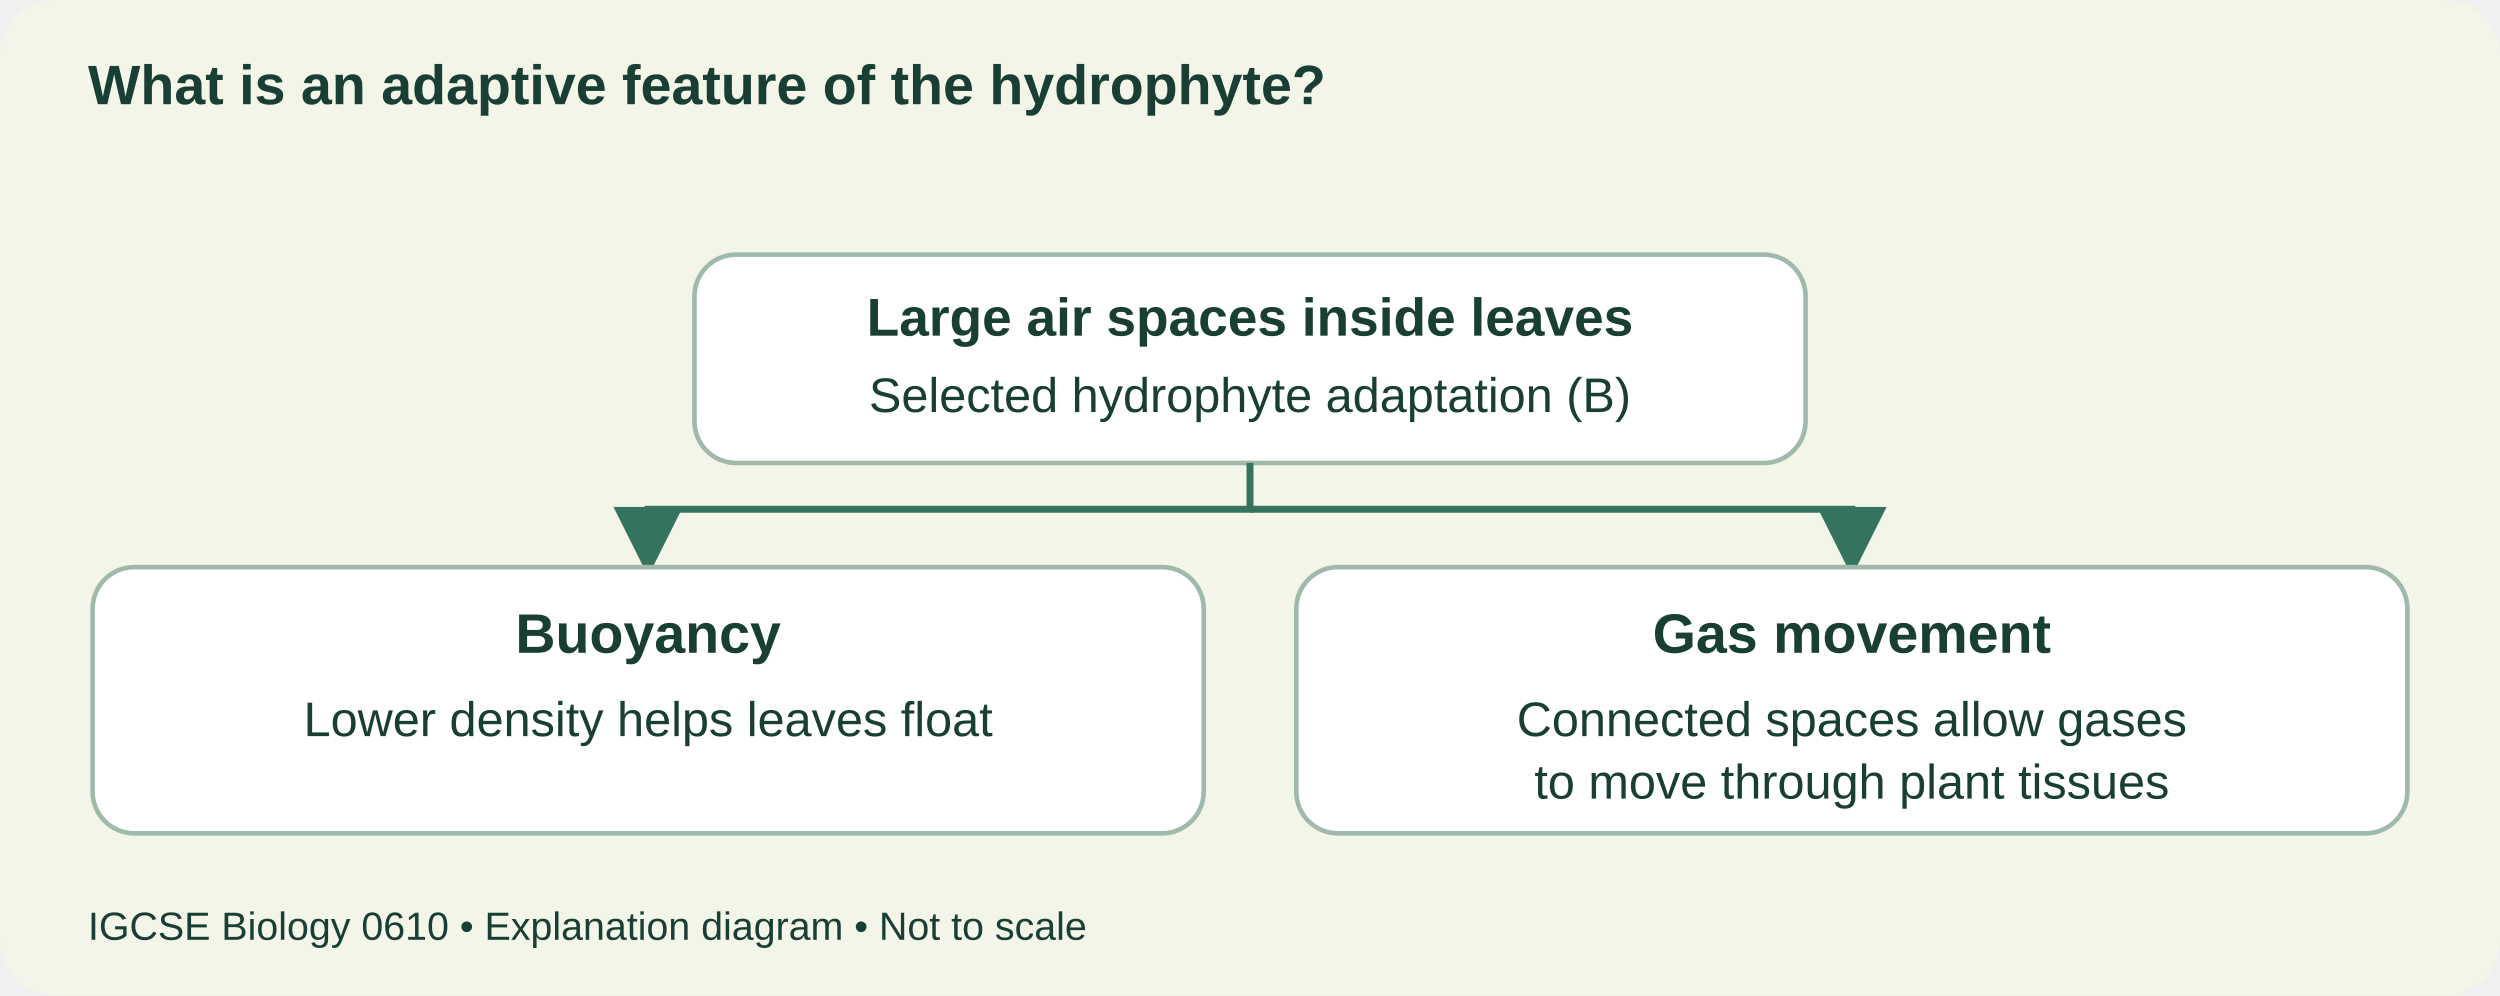
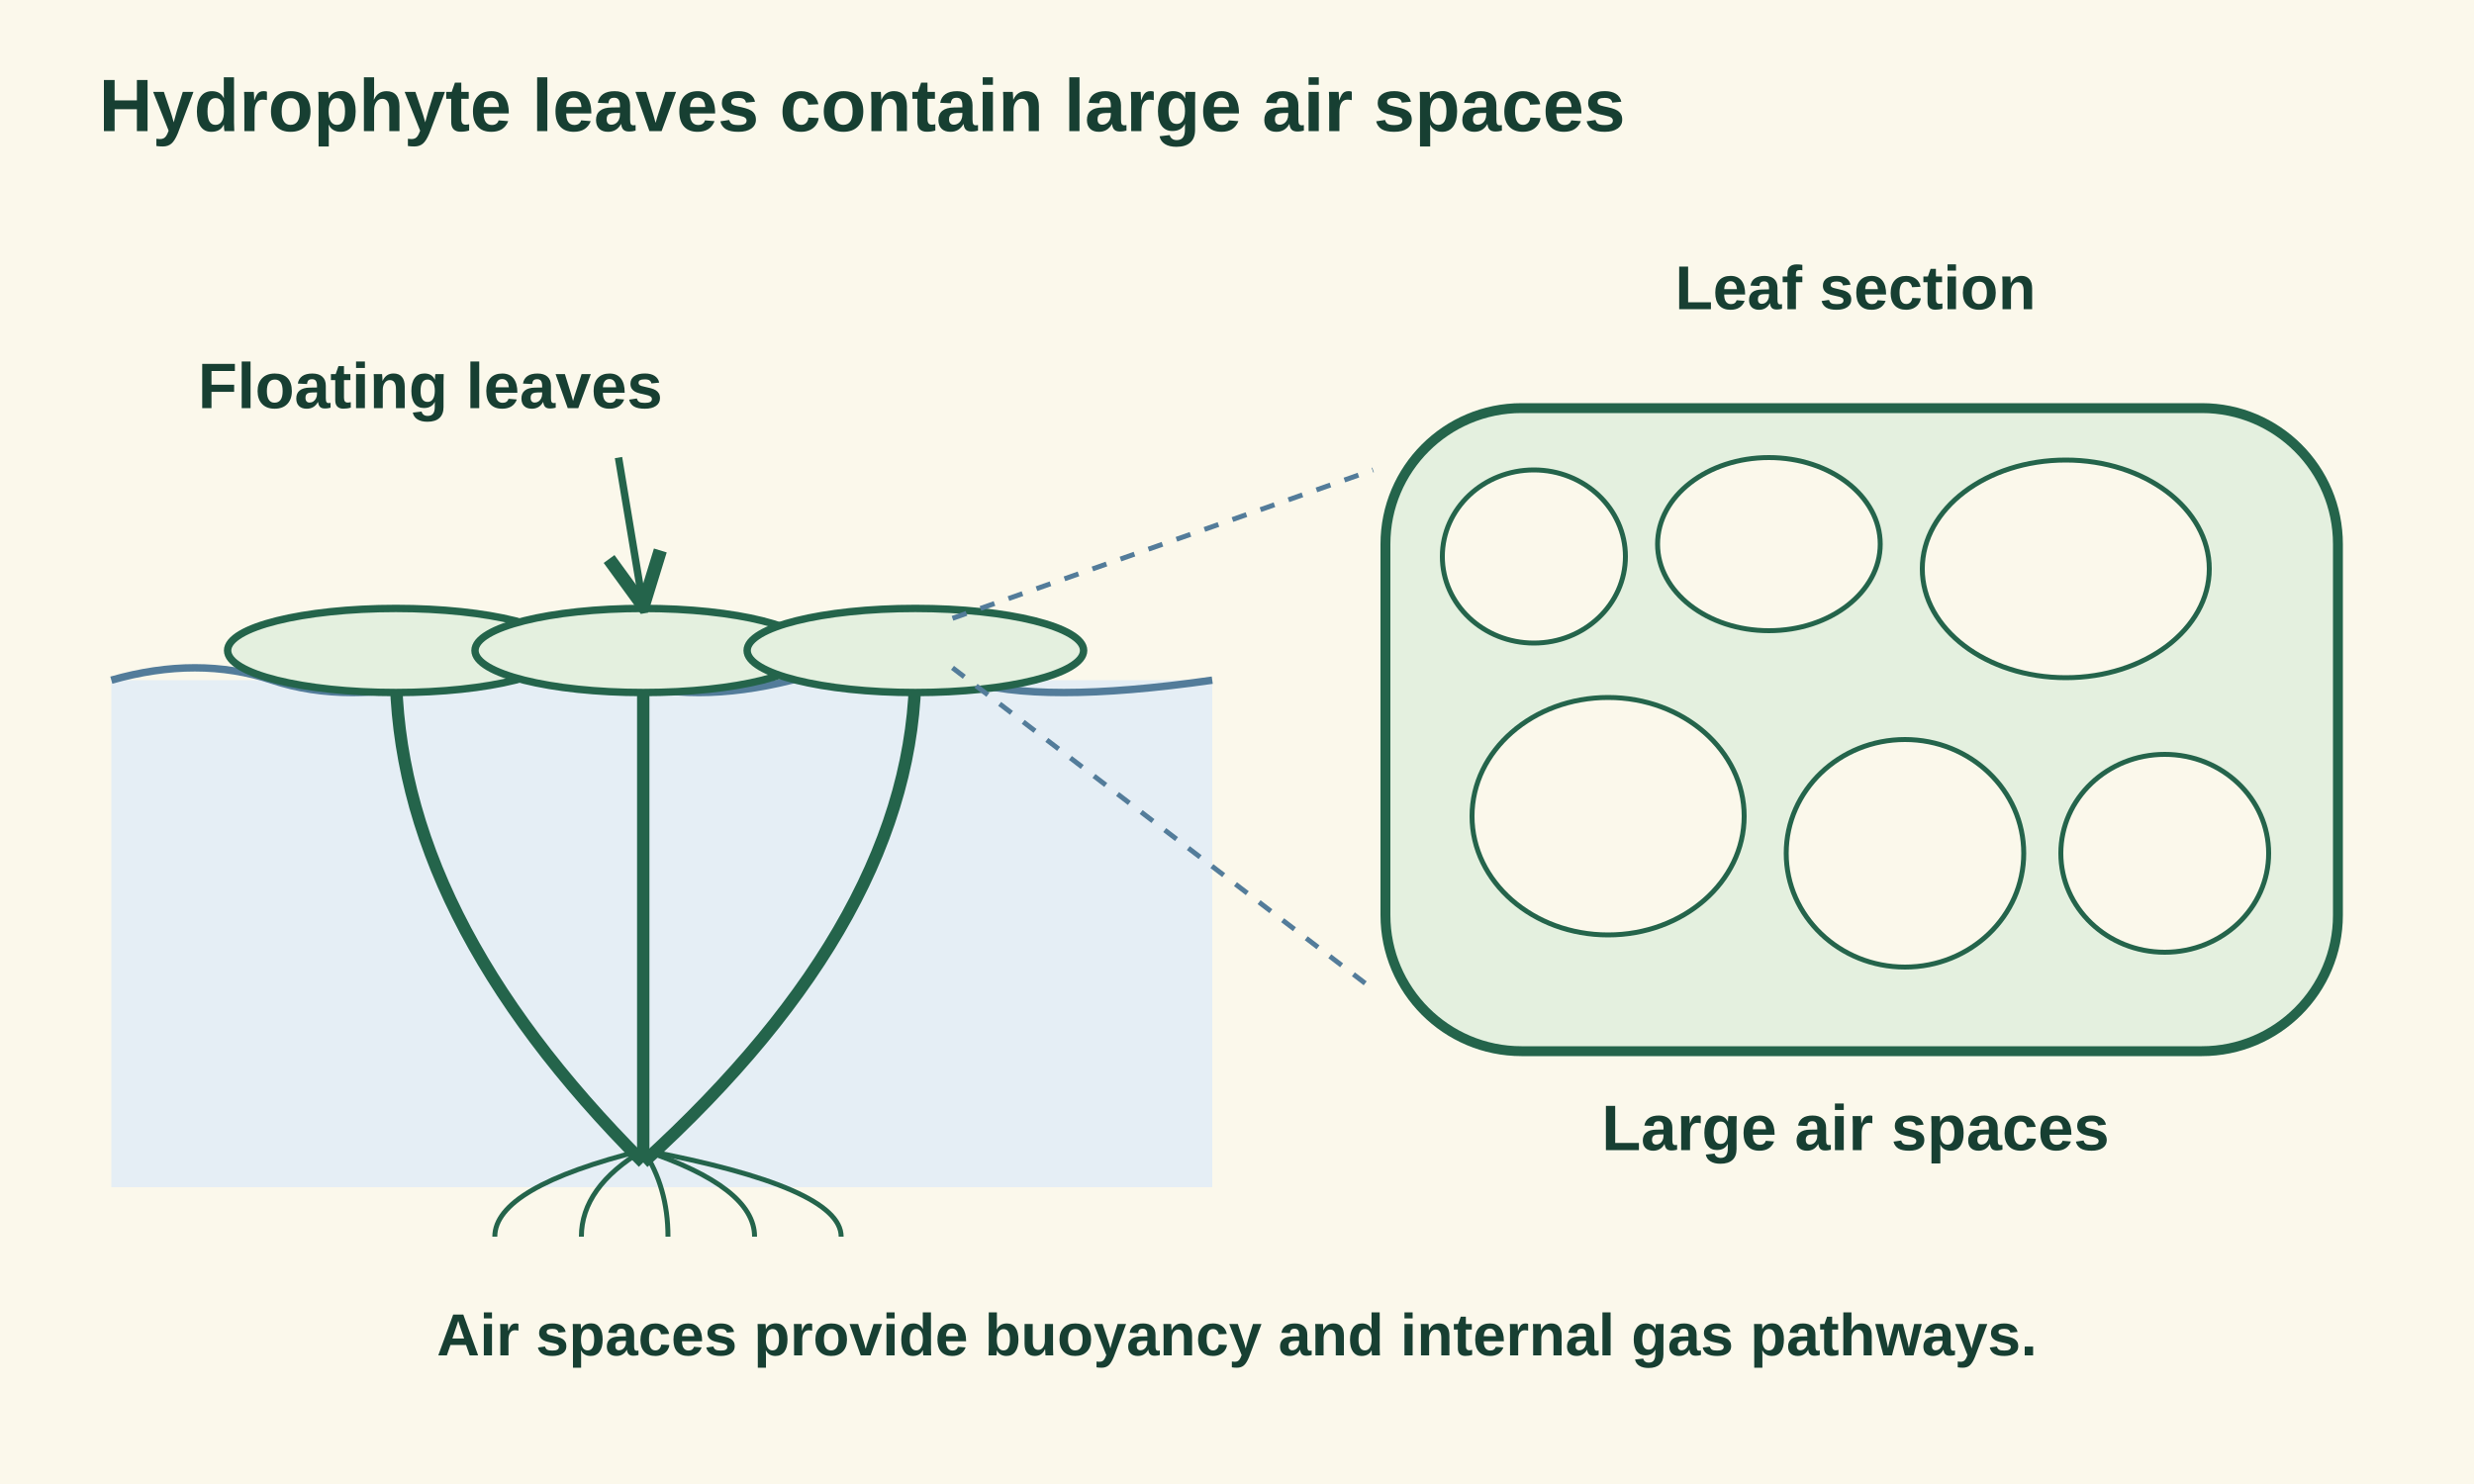
- <svg xmlns="http://www.w3.org/2000/svg" width="1080" height="430" viewBox="0 0 1080 430" role="img" aria-labelledby="title desc">
+ <svg xmlns="http://www.w3.org/2000/svg" width="1000" height="600" viewBox="0 0 1000 600" role="img" aria-labelledby="title desc">
  <defs>
-     <marker id="arrow" markerWidth="10" markerHeight="10" refX="8" refY="5" orient="auto">
-       <path d="M0 0 L10 5 L0 10 Z" fill="#35735e" />
+     <marker id="arrow" markerWidth="9" markerHeight="9" refX="8" refY="4.5" orient="auto-start-reverse">
+       <path d="M1 1 L8 4.5 L1 8" fill="none" stroke="#24644b" stroke-width="1.8" />
    </marker>
  </defs>
-   <rect width="1080" height="430" rx="24" fill="#f3f5e8" />
-   <g font-family="Arial, sans-serif" fill="#193e34">
-     <text x="38" y="45" font-size="24" font-weight="700">What is an adaptive feature of the hydrophyte?</text>
-     <text x="38" y="406" font-size="17" font-weight="400">IGCSE Biology 0610 • Explanation diagram • Not to scale</text>
-     <rect x="300" y="110" width="480" height="90" rx="18" fill="#fff" stroke="#9fbaab" stroke-width="2" />
-     <text x="540" y="145" font-size="23" font-weight="700" text-anchor="middle">Large air spaces inside leaves</text>
-     <text x="540" y="178" font-size="21" font-weight="400" text-anchor="middle">Selected hydrophyte adaptation (B)</text>
-     <path d="M540 200 V220 H280 V243" fill="none" stroke="#35735e" stroke-width="3" marker-end="url(#arrow)" />
-     <path d="M540 220 H800 V243" fill="none" stroke="#35735e" stroke-width="3" marker-end="url(#arrow)" />
-     <rect x="40" y="245" width="480" height="115" rx="18" fill="#fff" stroke="#9fbaab" stroke-width="2" />
-     <text x="280" y="282" font-size="24" font-weight="700" text-anchor="middle">Buoyancy</text>
-     <text x="280" y="318" font-size="21" font-weight="400" text-anchor="middle">Lower density helps leaves float</text>
-     <rect x="560" y="245" width="480" height="115" rx="18" fill="#fff" stroke="#9fbaab" stroke-width="2" />
-     <text x="800" y="282" font-size="24" font-weight="700" text-anchor="middle">Gas movement</text>
-     <text x="800" y="318" font-size="21" font-weight="400" text-anchor="middle">Connected spaces allow gases</text>
-     <text x="800" y="345" font-size="21" font-weight="400" text-anchor="middle">to move through plant tissues</text>
+   <rect width="1000" height="600" fill="#fbf8eb" />
+   <g font-family="Arial, sans-serif" fill="#173f32">
+     <text x="40" y="53" font-size="30" text-anchor="start" font-weight="bold" fill="#173f32">Hydrophyte leaves contain large air spaces</text>
+     <rect x="45" y="275" width="445" height="205" rx="0" fill="#e5eef5" stroke="none" stroke-width="0" />
+     <path d="M45 275 Q80 265 110 275 T180 275 T250 275 T320 275 T390 275 T490 275" fill="none" stroke="#537c9a" stroke-width="3" />
+     <path d="M260 470 Q160 370 160 270" fill="none" stroke="#24644b" stroke-width="5" />
+     <ellipse cx="160" cy="263" rx="68" ry="17" fill="#e4f0df" stroke="#24644b" stroke-width="3" />
+     <path d="M260 470 Q260 370 260 270" fill="none" stroke="#24644b" stroke-width="5" />
+     <ellipse cx="260" cy="263" rx="68" ry="17" fill="#e4f0df" stroke="#24644b" stroke-width="3" />
+     <path d="M260 470 Q370 370 370 270" fill="none" stroke="#24644b" stroke-width="5" />
+     <ellipse cx="370" cy="263" rx="68" ry="17" fill="#e4f0df" stroke="#24644b" stroke-width="3" />
+     <path d="M260 465 Q200 480 200 500" fill="none" stroke="#24644b" stroke-width="2" />
+     <path d="M260 465 Q235 480 235 500" fill="none" stroke="#24644b" stroke-width="2" />
+     <path d="M260 465 Q270 480 270 500" fill="none" stroke="#24644b" stroke-width="2" />
+     <path d="M260 465 Q305 480 305 500" fill="none" stroke="#24644b" stroke-width="2" />
+     <path d="M260 465 Q340 480 340 500" fill="none" stroke="#24644b" stroke-width="2" />
+     <text x="80" y="165" font-size="26" text-anchor="start" font-weight="bold" fill="#173f32">Floating leaves</text>
+     <path d="M250 185 L260 245" fill="none" stroke="#24644b" stroke-width="3" marker-end="url(#arrow)" />
+     <line x1="385" y1="250" x2="555" y2="190" stroke="#537c9a" stroke-width="2" stroke-dasharray="6 6" />
+     <line x1="385" y1="270" x2="555" y2="400" stroke="#537c9a" stroke-width="2" stroke-dasharray="6 6" />
+     <rect x="560" y="165" width="385" height="260" rx="55" fill="#e4f0df" stroke="#24644b" stroke-width="4" />
+     <ellipse cx="620" cy="225" rx="37" ry="35" fill="#fbf8eb" stroke="#24644b" stroke-width="2" />
+     <ellipse cx="715" cy="220" rx="45" ry="35" fill="#fbf8eb" stroke="#24644b" stroke-width="2" />
+     <ellipse cx="835" cy="230" rx="58" ry="44" fill="#fbf8eb" stroke="#24644b" stroke-width="2" />
+     <ellipse cx="650" cy="330" rx="55" ry="48" fill="#fbf8eb" stroke="#24644b" stroke-width="2" />
+     <ellipse cx="770" cy="345" rx="48" ry="46" fill="#fbf8eb" stroke="#24644b" stroke-width="2" />
+     <ellipse cx="875" cy="345" rx="42" ry="40" fill="#fbf8eb" stroke="#24644b" stroke-width="2" />
+     <text x="750" y="125" font-size="25" text-anchor="middle" font-weight="bold" fill="#173f32">Leaf section</text>
+     <text x="750" y="465" font-size="26" text-anchor="middle" font-weight="bold" fill="#173f32">Large air spaces</text>
+     <text x="500" y="548" font-size="24" text-anchor="middle" font-weight="bold" fill="#173f32">Air spaces provide buoyancy and internal gas pathways.</text>
  </g>
</svg>
